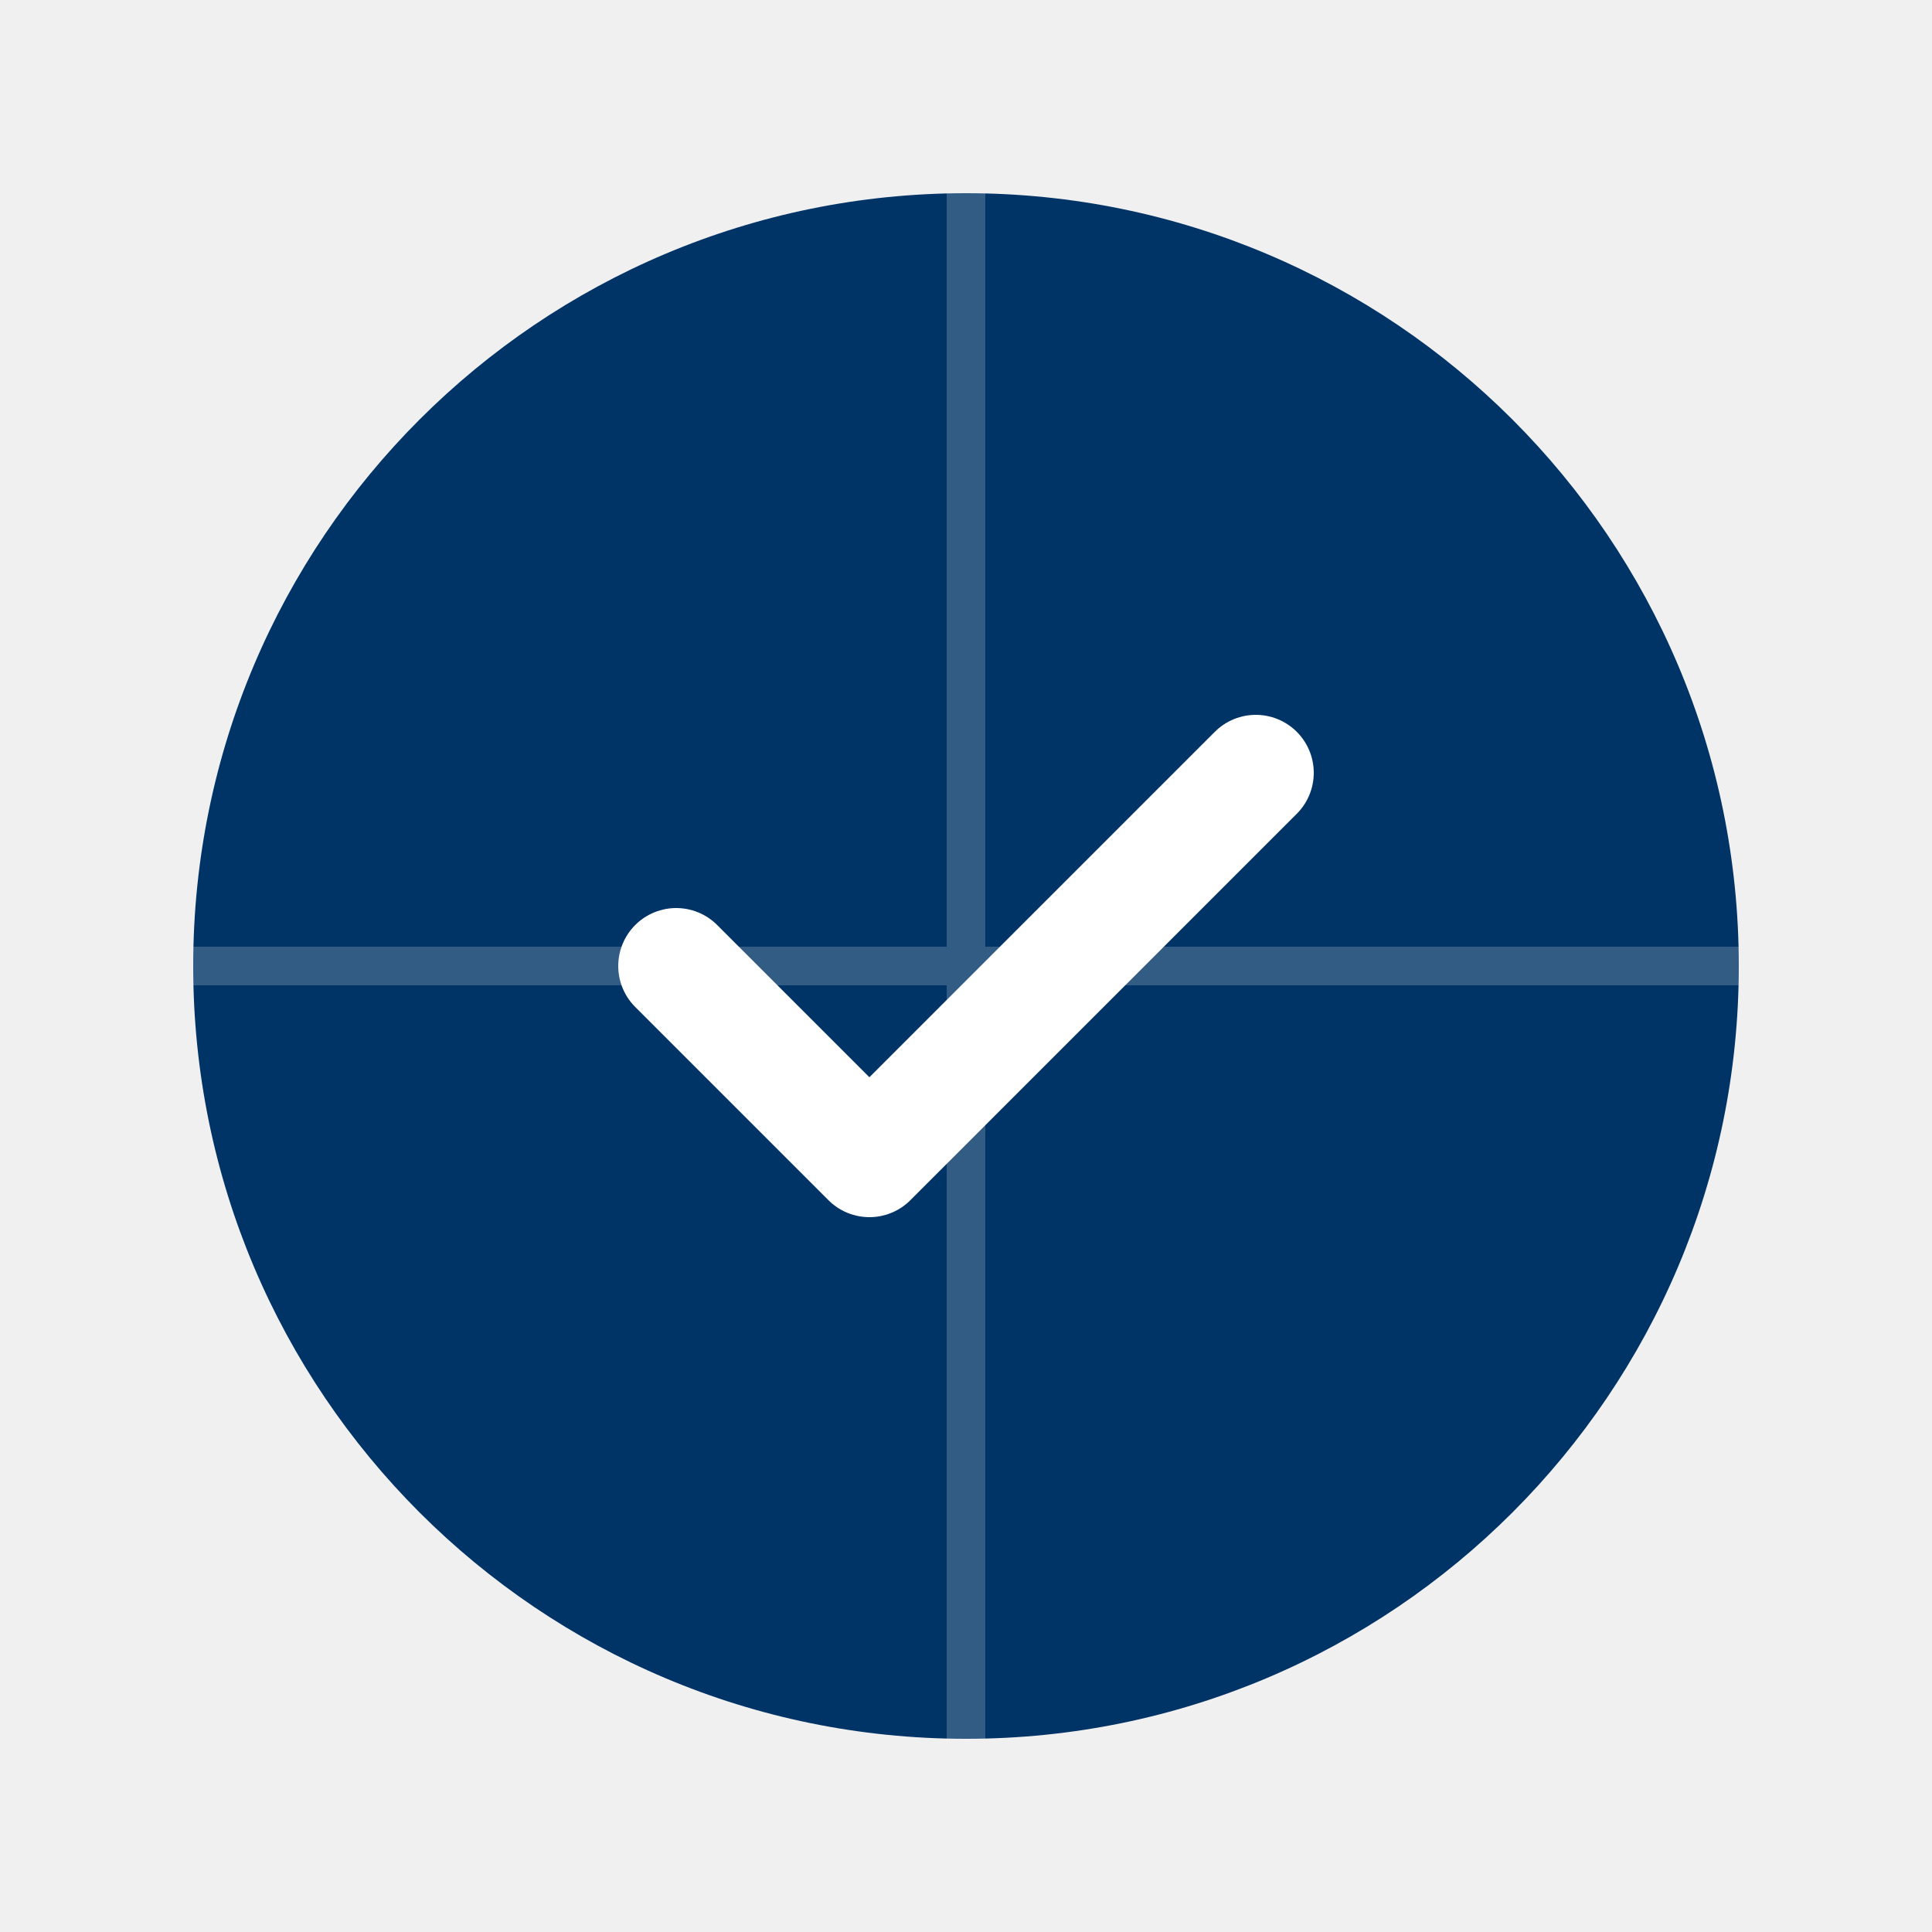
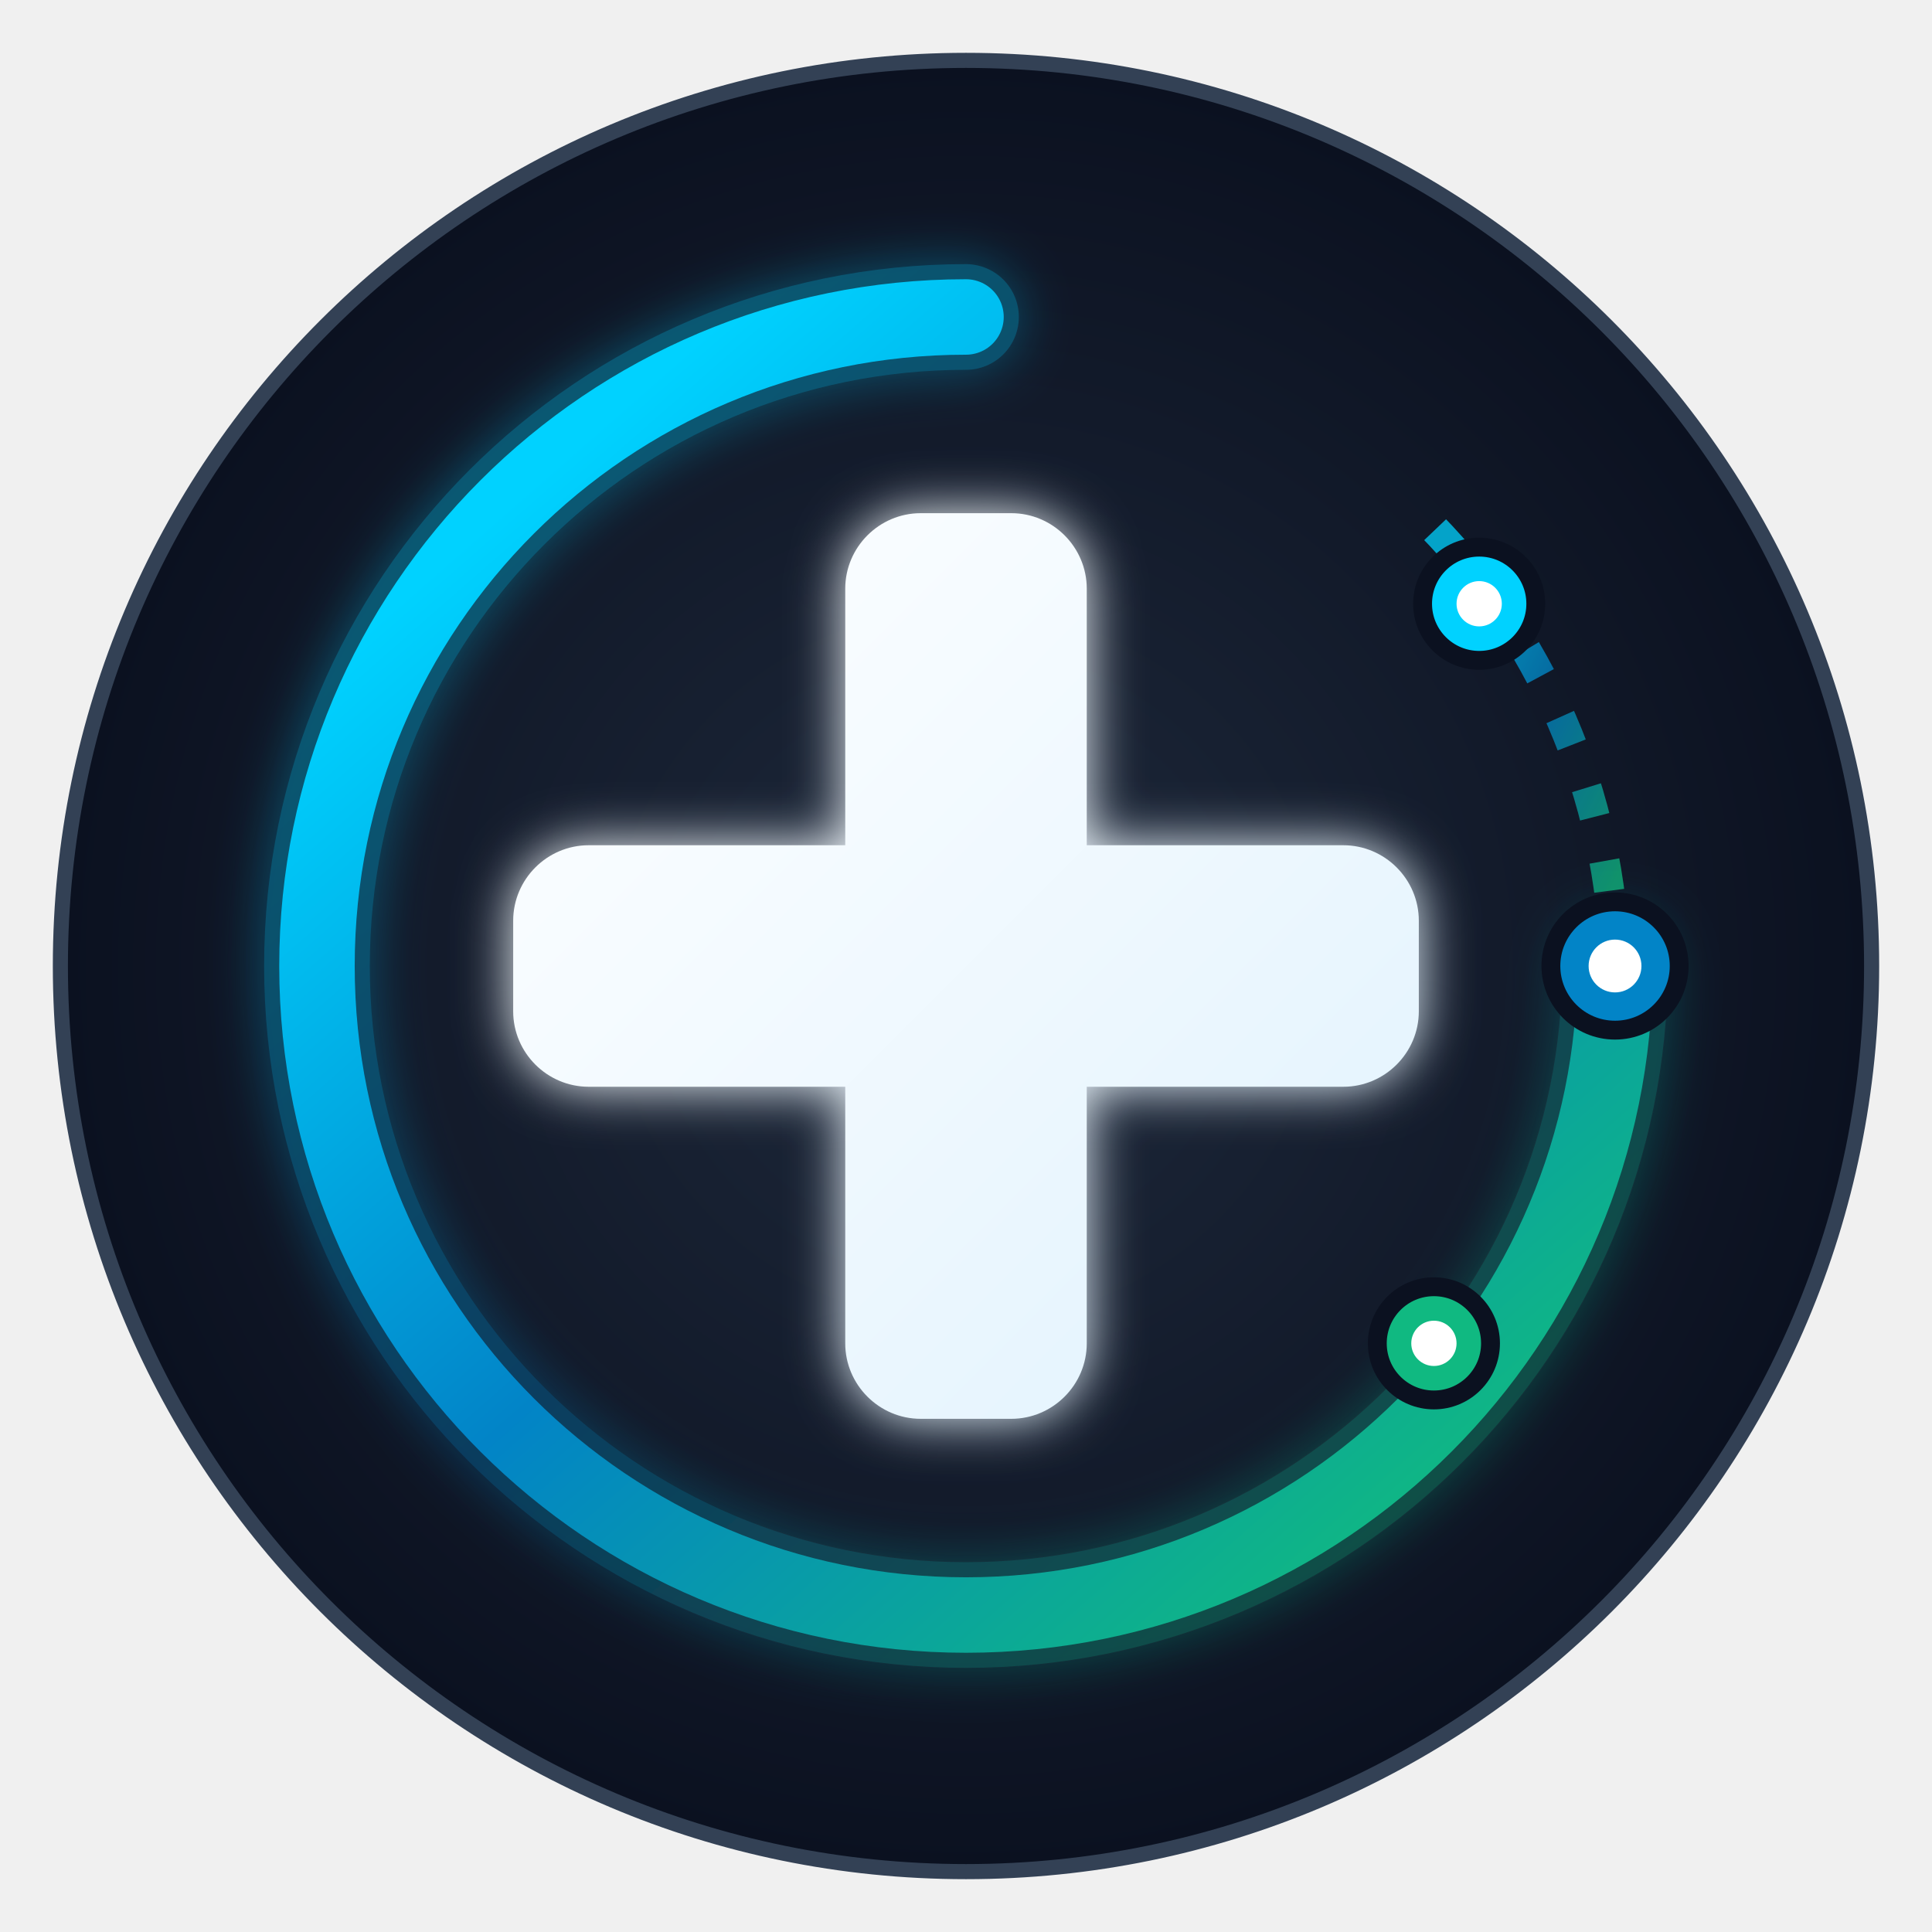
- <svg xmlns="http://www.w3.org/2000/svg" width="200" height="200" viewBox="0 0 200 200" fill="none">
-   <circle cx="100" cy="100" r="80" fill="#003366" />
-   <path d="M70 100L90 120L130 80" stroke="white" stroke-width="12" stroke-linecap="round" stroke-linejoin="round" />
-   <path d="M100 20V180M20 100H180" stroke="white" stroke-width="4" stroke-opacity="0.2" />
+ <svg xmlns="http://www.w3.org/2000/svg" width="256" height="256" viewBox="0 0 256 256" fill="none">
+   <defs>
+     <radialGradient id="bgGrad" cx="50%" cy="50%" r="50%">
+       <stop offset="0%" stop-color="#1E293B" />
+       <stop offset="100%" stop-color="#0B1120" />
+     </radialGradient>
+     <linearGradient id="pathGrad" x1="20%" y1="10%" x2="90%" y2="90%">
+       <stop offset="0%" stop-color="#00D2FF" />
+       <stop offset="50%" stop-color="#0284C7" />
+       <stop offset="100%" stop-color="#10B981" />
+     </linearGradient>
+     <linearGradient id="crossGrad" x1="0%" y1="0%" x2="100%" y2="100%">
+       <stop offset="0%" stop-color="#FFFFFF" />
+       <stop offset="100%" stop-color="#E0F2FE" />
+     </linearGradient>
+     <filter id="subtleGlow" x="-20%" y="-20%" width="140%" height="140%">
+       <feGaussianBlur stdDeviation="3.5" result="blur" />
+       <feComposite in="SourceGraphic" in2="blur" operator="over" />
+     </filter>
+   </defs>
+   <circle cx="128" cy="128" r="120" fill="url(#bgGrad)" stroke="#334155" stroke-width="2" />
+   <path d="M 128 42 A 86 86 0 1 0 214 128" stroke="url(#pathGrad)" stroke-width="14" stroke-linecap="round" opacity="0.35" filter="url(#subtleGlow)" />
+   <path d="M 128 42 A 86 86 0 1 0 214 128" stroke="url(#pathGrad)" stroke-width="10" stroke-linecap="round" />
+   <path d="M 214 128 A 86 86 0 0 0 188 68" stroke="url(#pathGrad)" stroke-width="4" stroke-dasharray="4 6" opacity="0.75" />
+   <circle cx="196" cy="80" r="7.5" fill="#00D2FF" stroke="#0B1120" stroke-width="2.5" />
+   <circle cx="196" cy="80" r="3" fill="#FFFFFF" />
+   <circle cx="214" cy="128" r="8.5" fill="#0284C7" stroke="#0B1120" stroke-width="2.5" />
+   <circle cx="214" cy="128" r="3.5" fill="#FFFFFF" />
+   <circle cx="190" cy="178" r="7.5" fill="#10B981" stroke="#0B1120" stroke-width="2.5" />
+   <circle cx="190" cy="178" r="3" fill="#FFFFFF" />
+   <g filter="url(#subtleGlow)">
+     <path d="         M 112 78         C 112 72.5 116.5 68 122 68         L 134 68         C 139.5 68 144 72.5 144 78         L 144 112         L 178 112         C 183.5 112 188 116.5 188 122         L 188 134         C 188 139.5 183.5 144 178 144         L 144 144         L 144 178         C 144 183.5 139.5 188 134 188         L 122 188         C 116.5 188 112 183.5 112 178         L 112 144         L 78 144         C 72.5 144 68 139.5 68 134         L 68 122         C 68 116.5 72.5 112 78 112         L 112 112         Z       " fill="url(#crossGrad)" />
+   </g>
</svg>
